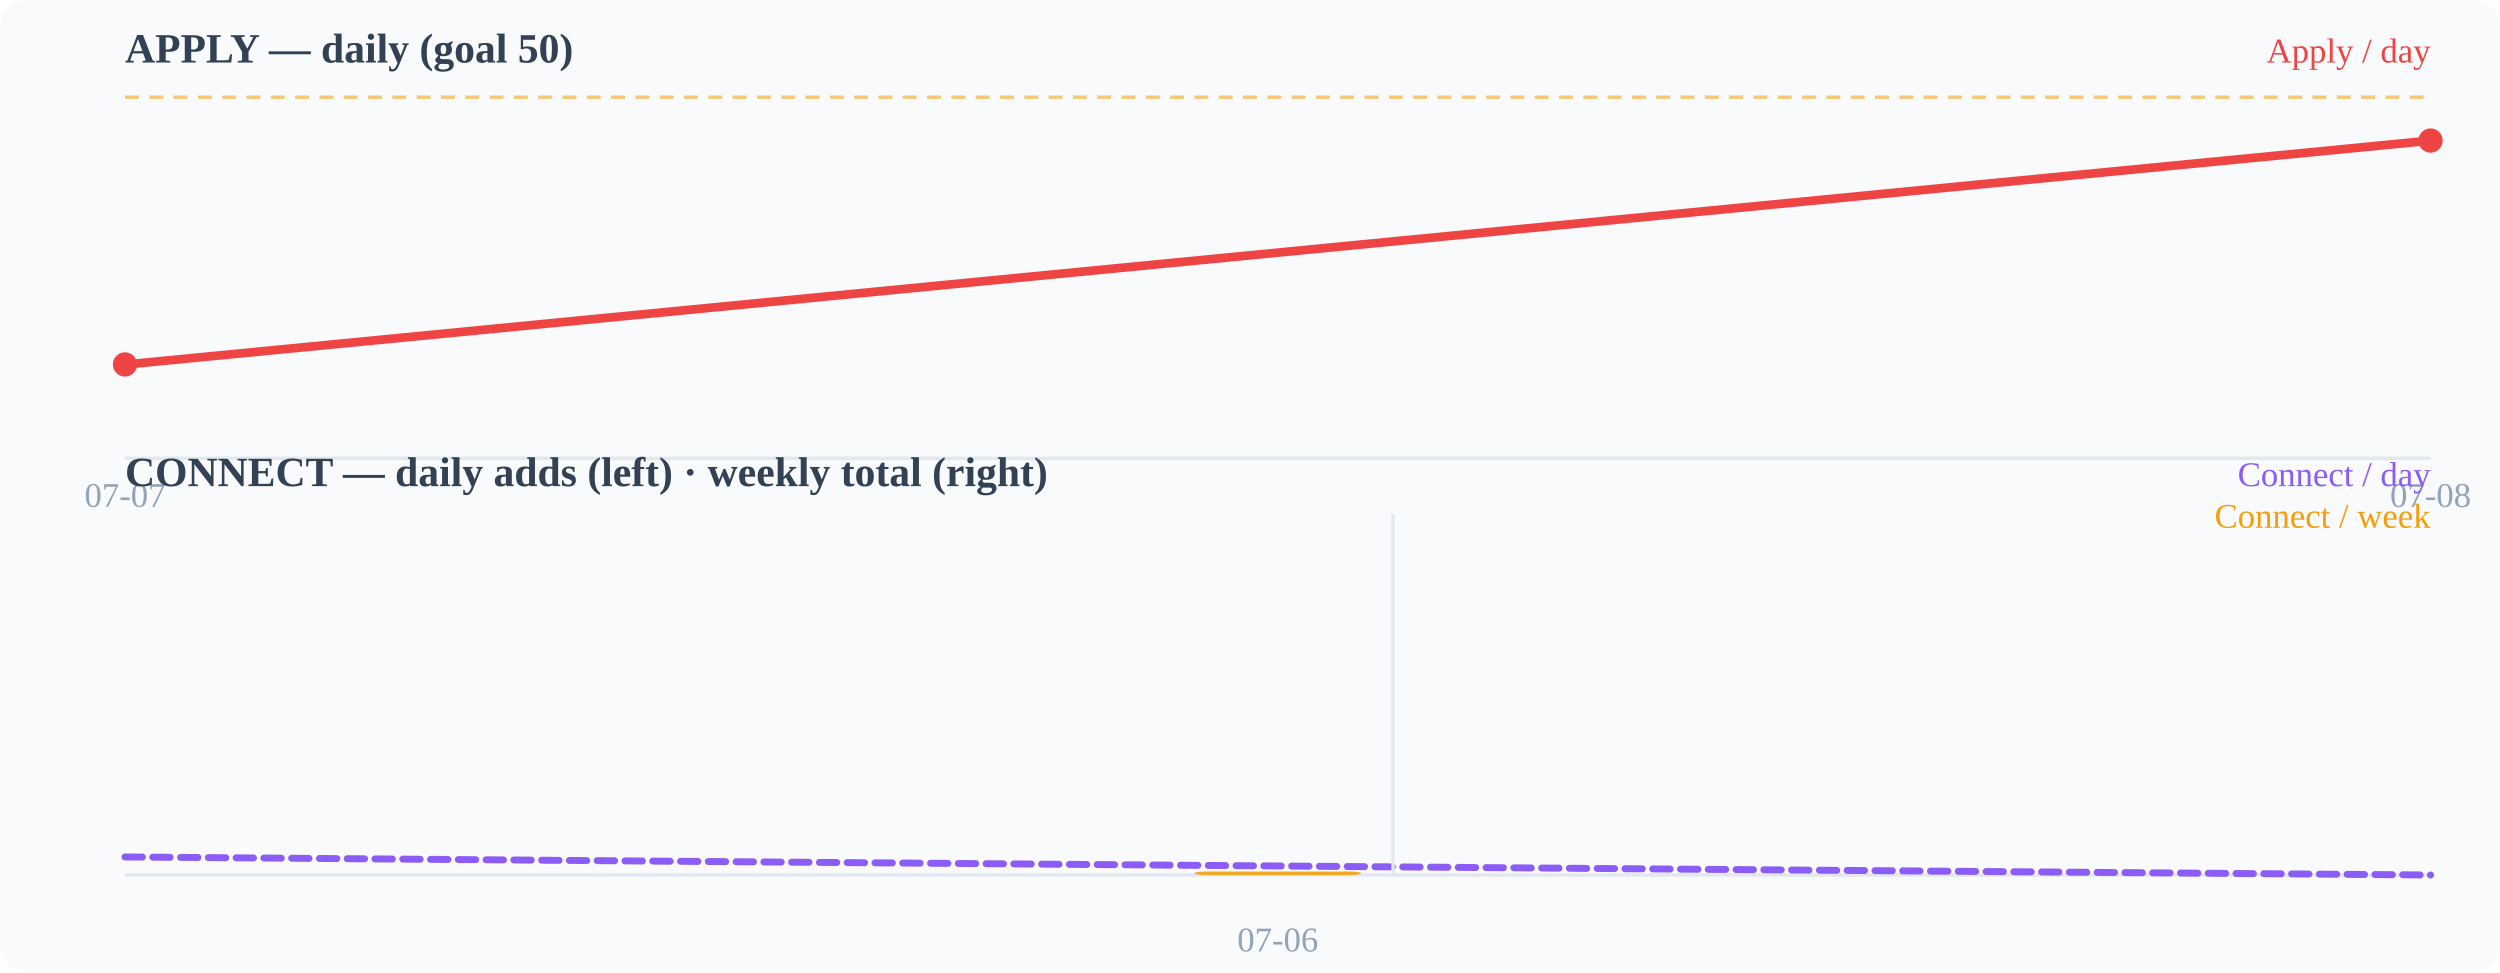
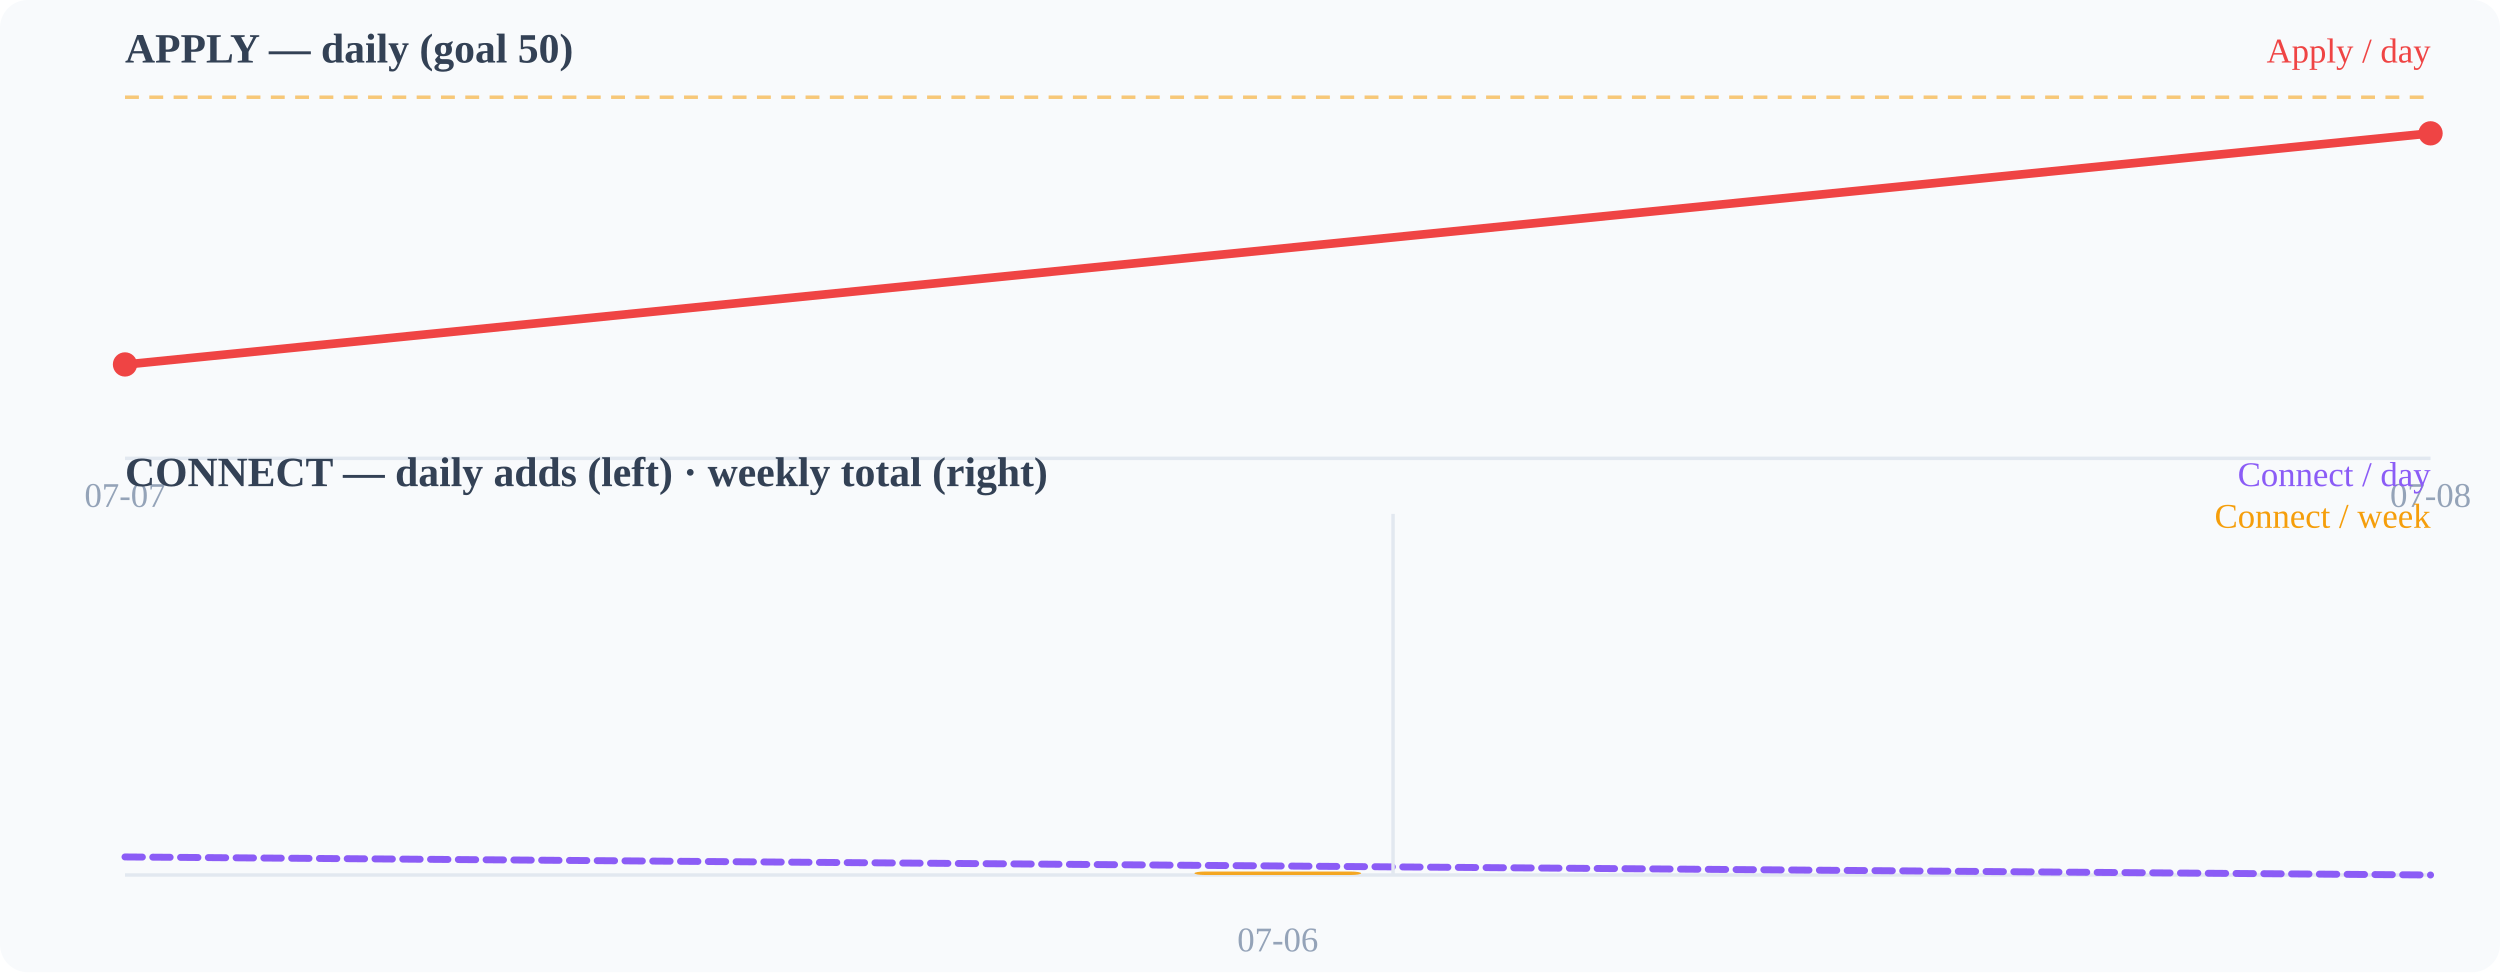
<svg xmlns="http://www.w3.org/2000/svg" width="720" height="280" viewBox="0 0 720 280">
  <rect width="720" height="280" fill="#f8fafc" rx="8" />
  <text x="36" y="18" font-size="12" font-weight="600" fill="#334155">APPLY — daily (goal 50)</text>
  <line x1="36" y1="132" x2="700" y2="132" stroke="#e2e8f0" stroke-width="1" />
  <line x1="36" y1="28.0" x2="700" y2="28.0" stroke="#f59e0b" stroke-width="1" stroke-dasharray="4 3" opacity="0.55" />
-   <polyline points="36.0,105.0 700.0,40.5" fill="none" stroke="#ef4444" stroke-width="2.5" stroke-linecap="round" stroke-linejoin="round" />
+   <polyline points="36.0,105.0 700.0,38.4" fill="none" stroke="#ef4444" stroke-width="2.5" stroke-linecap="round" stroke-linejoin="round" />
  <circle cx="36" cy="104.96" r="3.5" fill="#ef4444" />
-   <circle cx="700" cy="40.48" r="3.5" fill="#ef4444" />
+   <circle cx="700" cy="38.4" r="3.5" fill="#ef4444" />
  <text x="36" y="146" font-size="10" fill="#94a3b8" text-anchor="middle">07-07</text>
  <text x="700" y="146" font-size="10" fill="#94a3b8" text-anchor="middle">07-08</text>
  <text x="36" y="140" font-size="12" font-weight="600" fill="#334155">CONNECT — daily adds (left) · weekly total (right)</text>
  <line x1="36" y1="252" x2="700" y2="252" stroke="#e2e8f0" stroke-width="1" />
  <polyline points="36.0,246.8 700.0,252.0" fill="none" stroke="#8b5cf6" stroke-width="2" stroke-linecap="round" stroke-linejoin="round" stroke-dasharray="5 3" />
  <rect x="344.0" y="251.0" width="48" height="1.0" rx="3" fill="#f59e0b" opacity="0.9" />
  <line x1="401.2" y1="148" x2="401.2" y2="252" stroke="#e2e8f0" stroke-width="1" />
  <text x="368" y="274" font-size="10" fill="#94a3b8" text-anchor="middle">07-06</text>
  <text x="700" y="18" font-size="10" fill="#ef4444" text-anchor="end">Apply / day</text>
  <text x="700" y="140" font-size="10" fill="#8b5cf6" text-anchor="end">Connect / day</text>
  <text x="700" y="152" font-size="10" fill="#f59e0b" text-anchor="end">Connect / week</text>
</svg>
